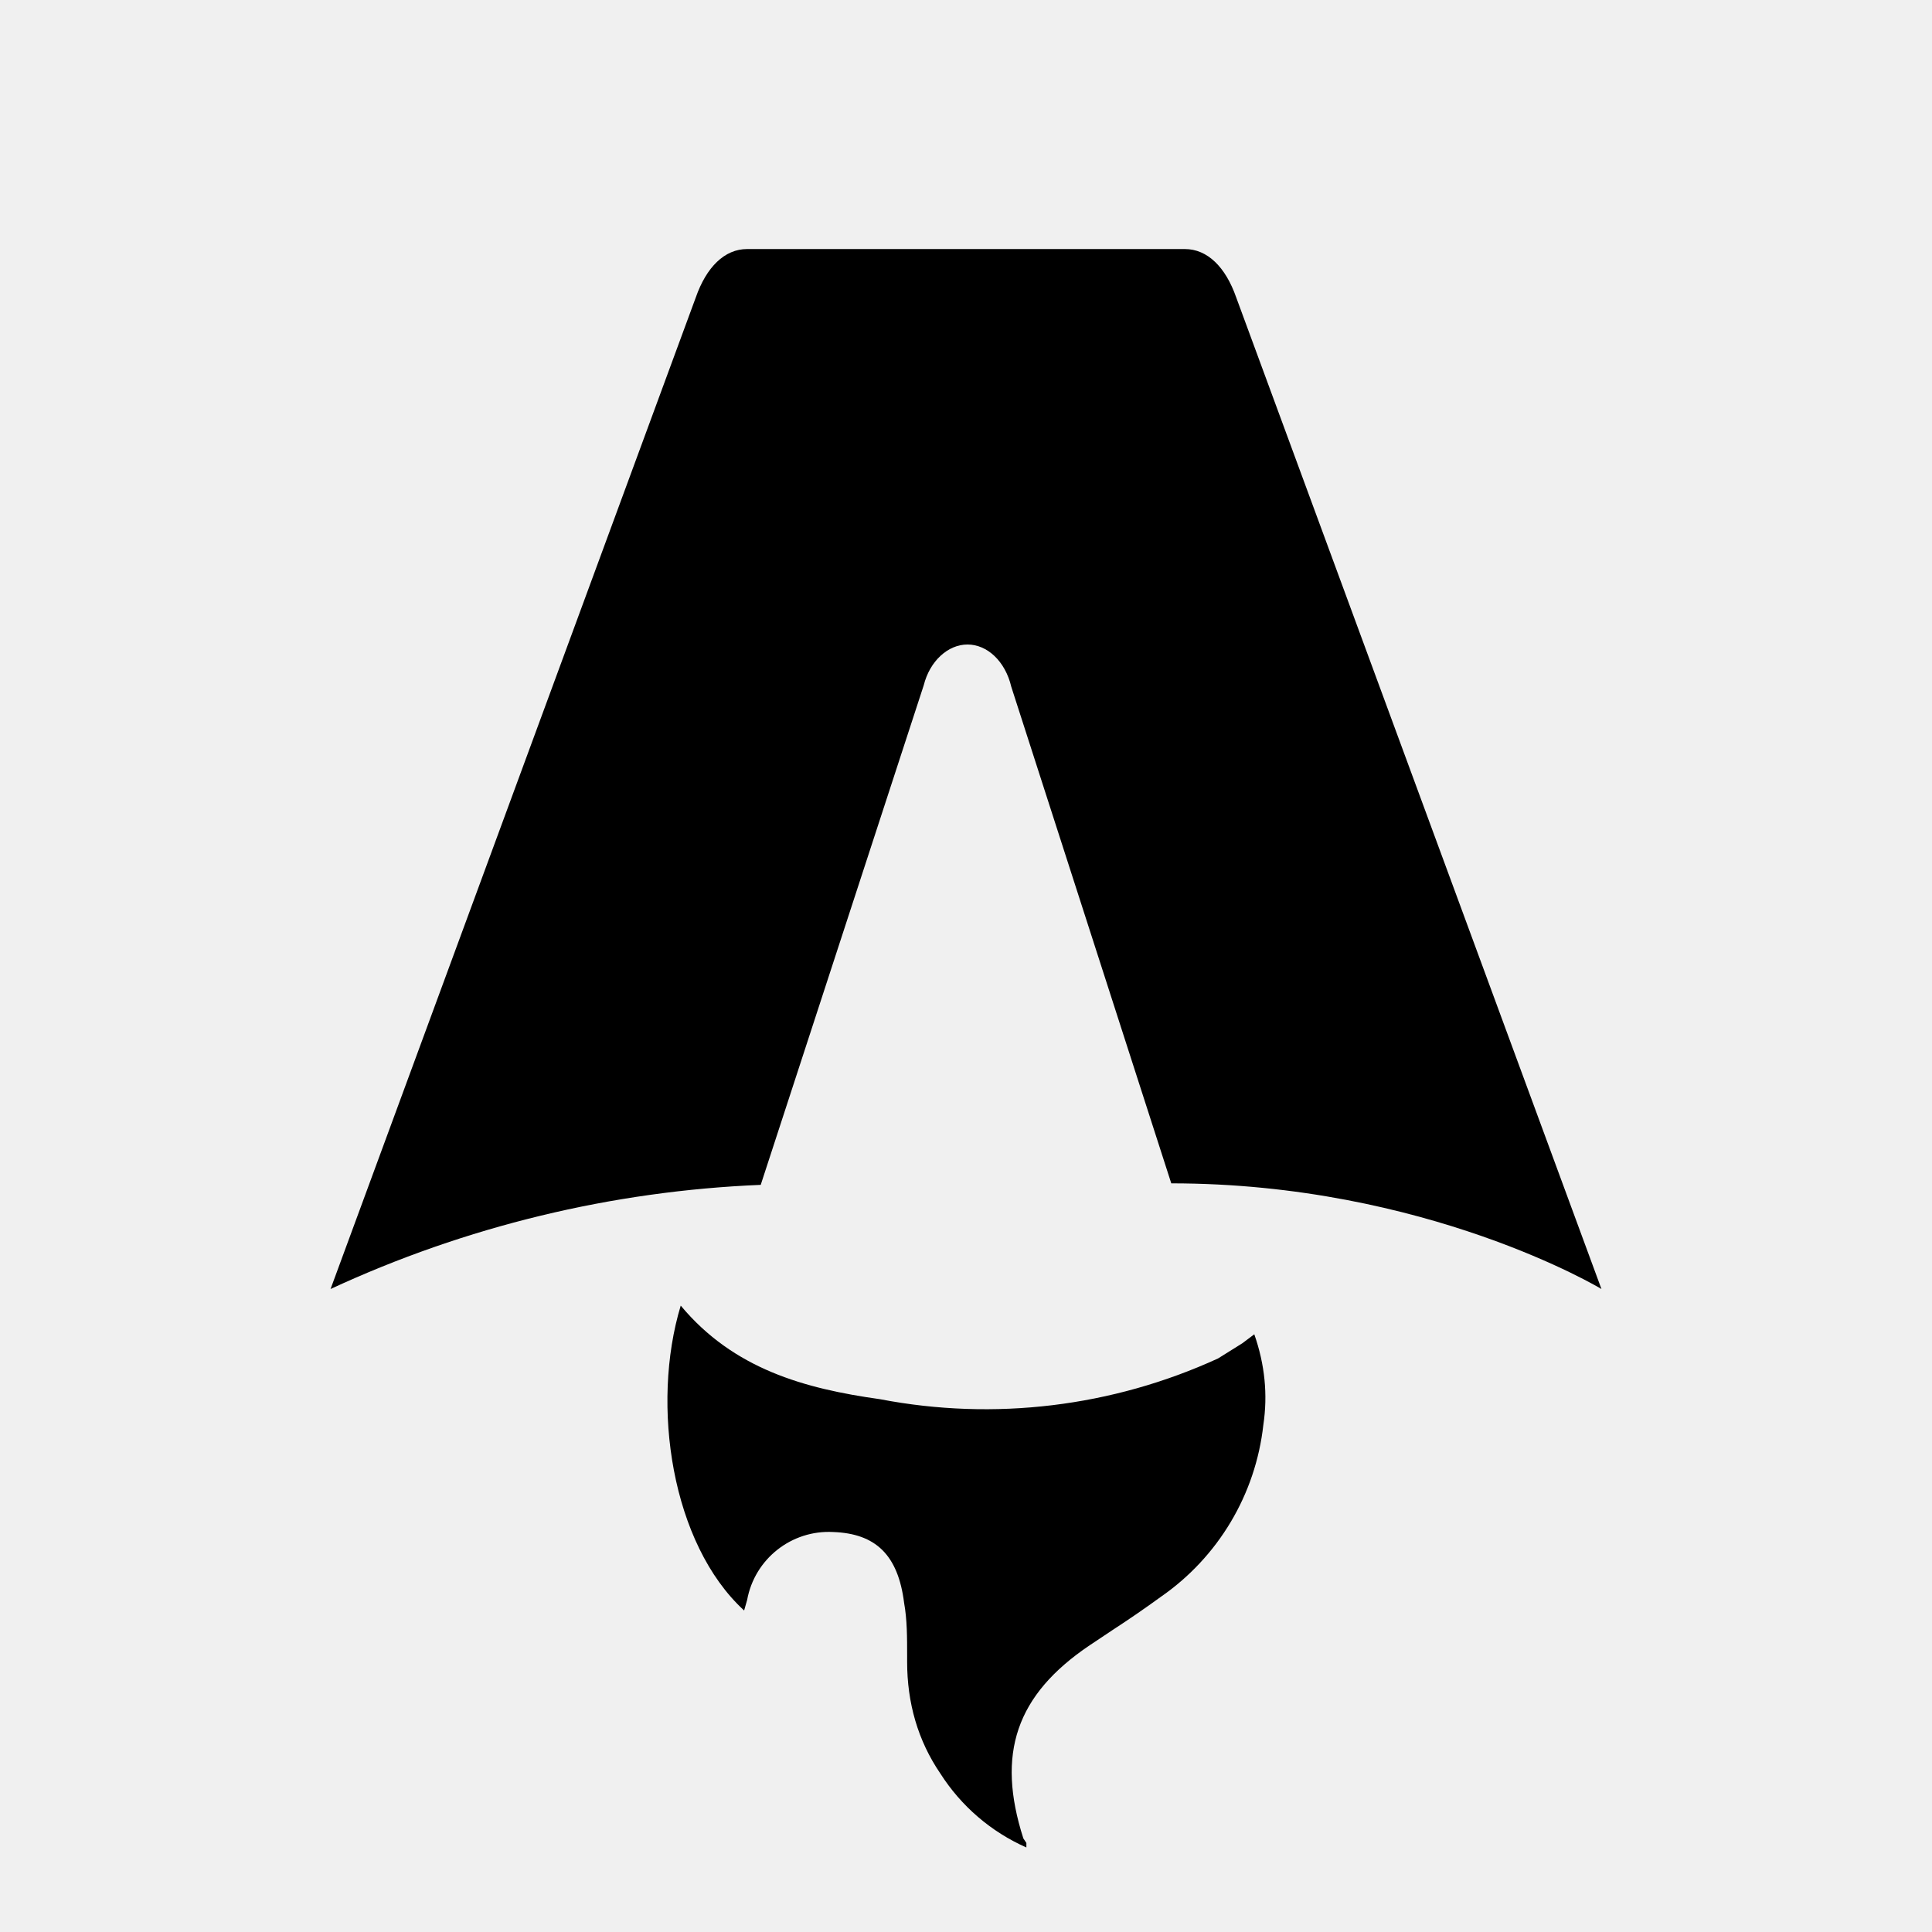
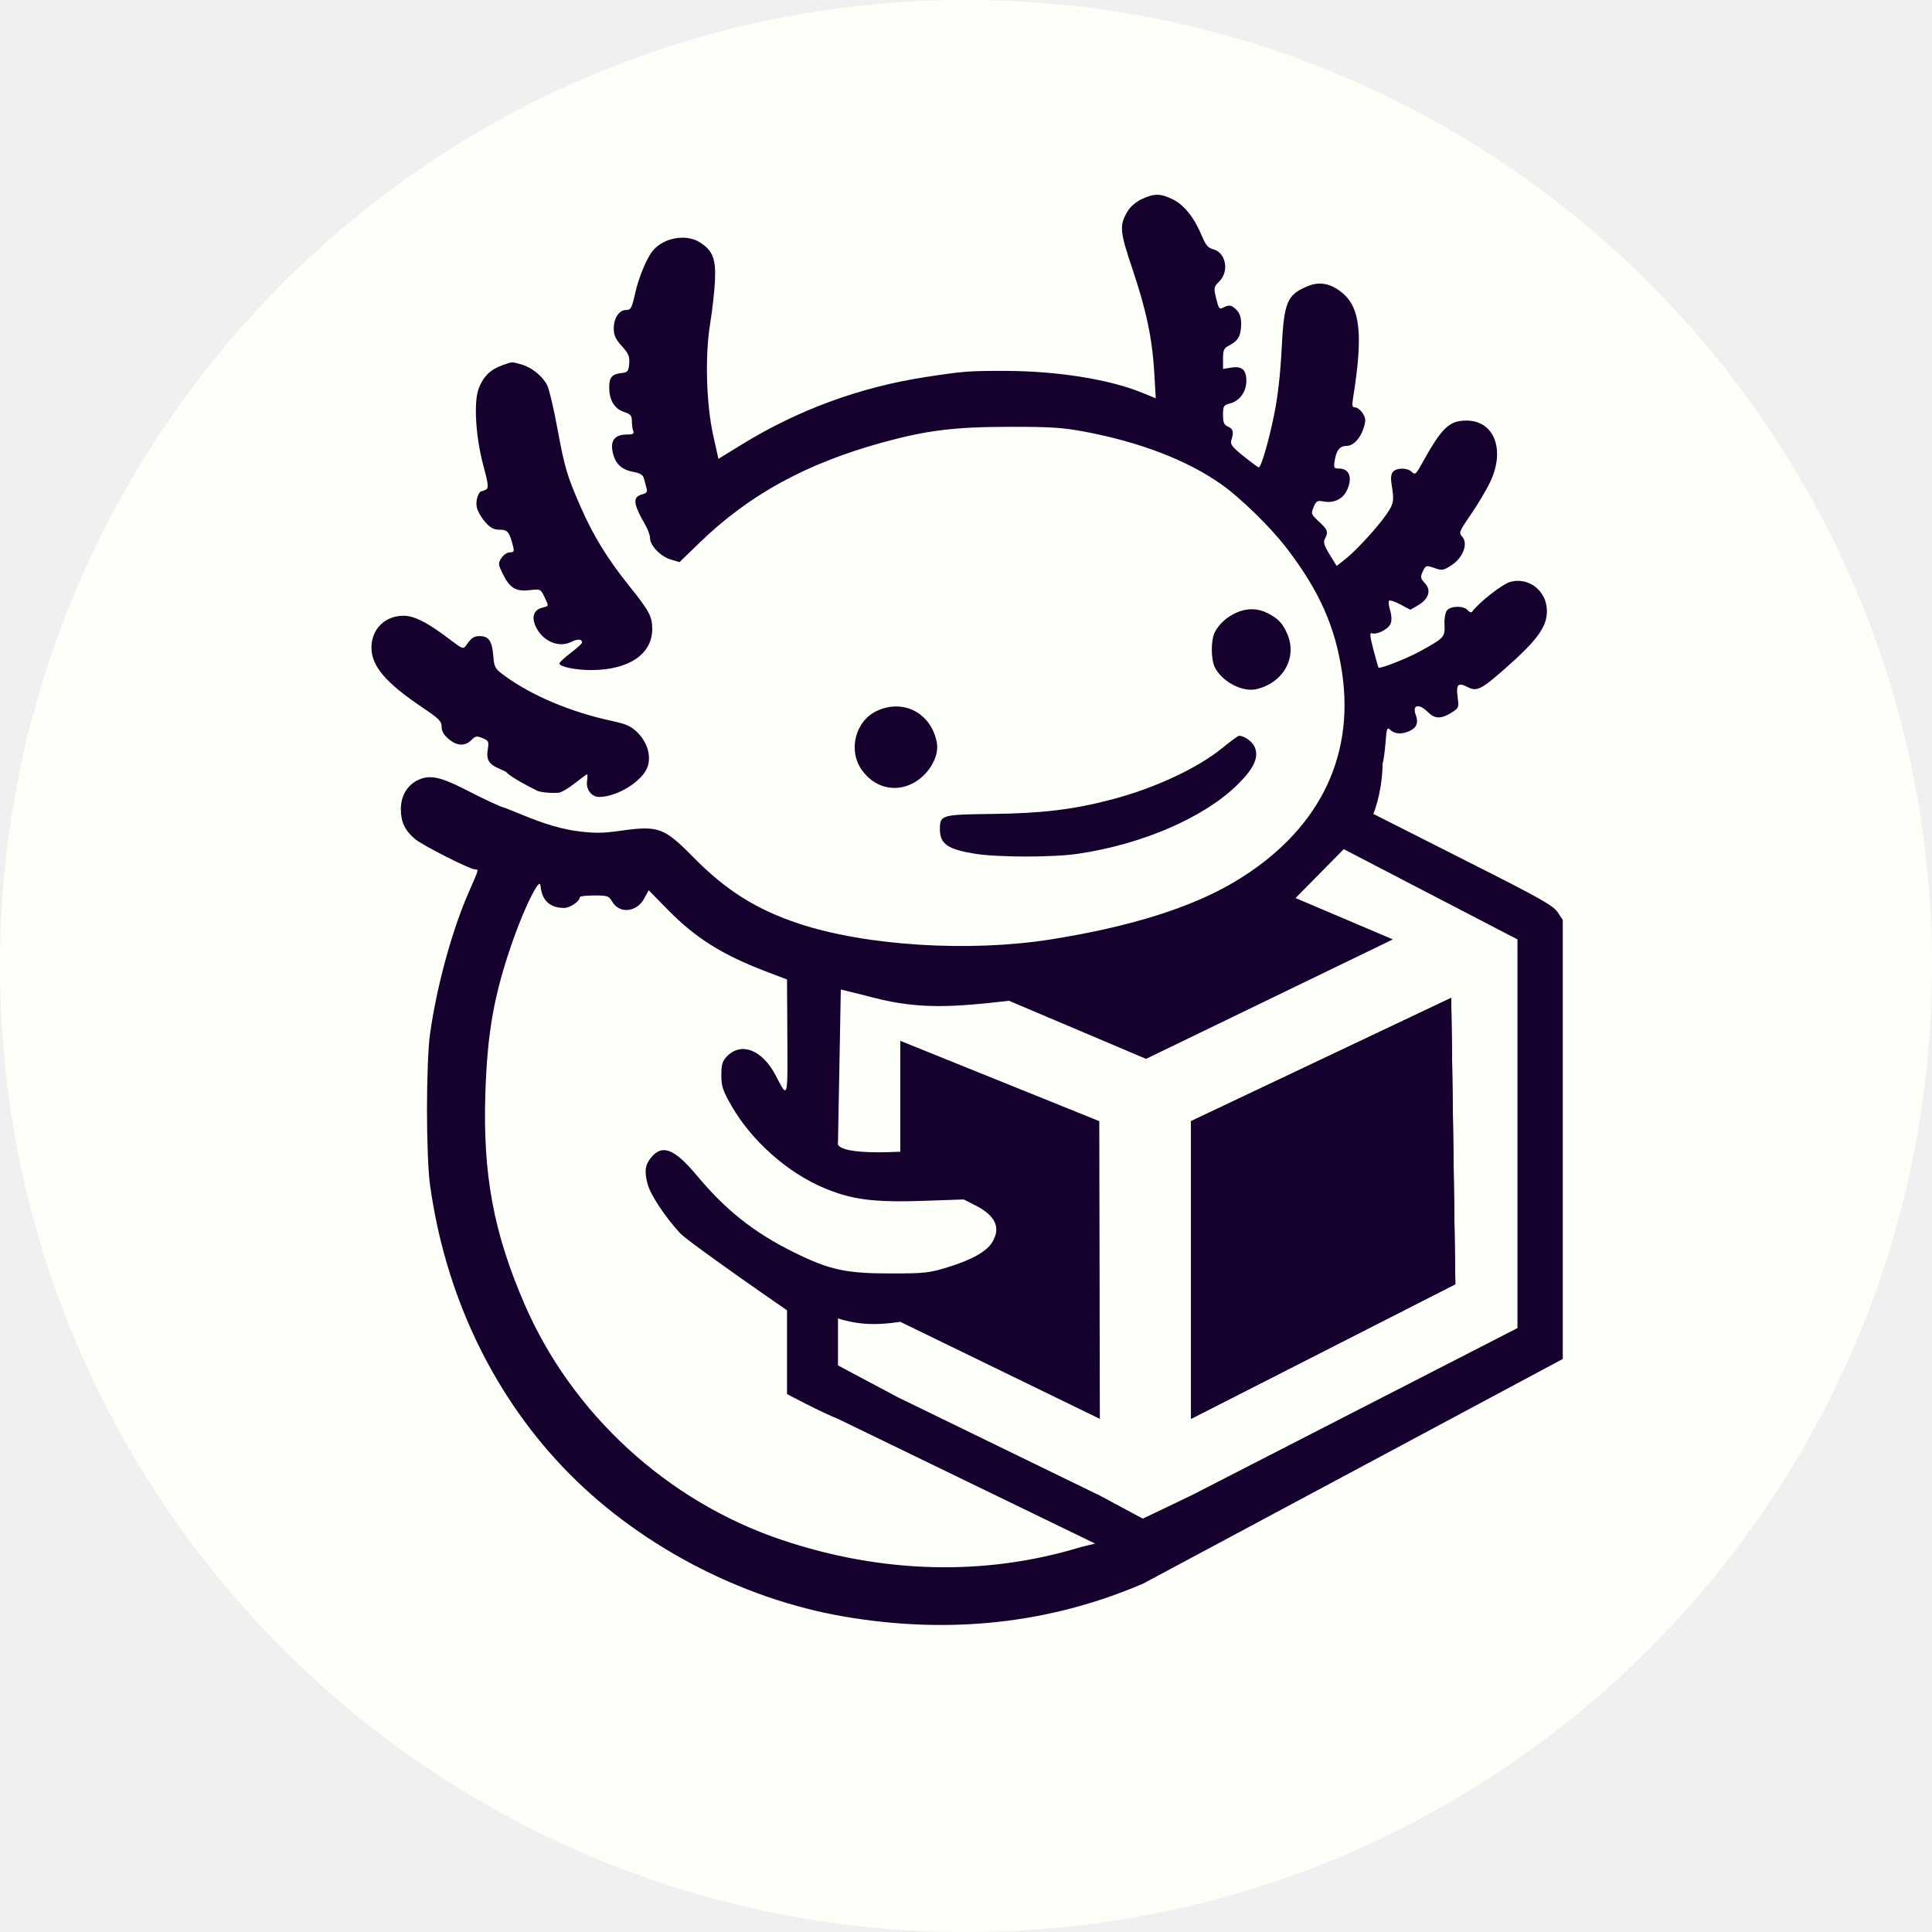
- <svg xmlns="http://www.w3.org/2000/svg" fill="none" viewBox="0 0 128 128">
-   <path d="M50.4 78.5a75.1 75.1 0 0 0-28.5 6.9l24.2-65.7c.7-2 1.9-3.2 3.4-3.2h29c1.5 0 2.7 1.2 3.4 3.2l24.2 65.7s-11.6-7-28.5-7L67 45.5c-.4-1.7-1.6-2.8-2.9-2.8-1.3 0-2.5 1.1-2.9 2.7L50.4 78.5Zm-1.1 28.2Zm-4.2-20.2c-2 6.6-.6 15.8 4.2 20.2a17.5 17.5 0 0 1 .2-.7 5.5 5.5 0 0 1 5.7-4.5c2.8.1 4.3 1.5 4.7 4.7.2 1.1.2 2.3.2 3.5v.4c0 2.7.7 5.2 2.2 7.4a13 13 0 0 0 5.7 4.9v-.3l-.2-.3c-1.8-5.6-.5-9.5 4.4-12.8l1.5-1a73 73 0 0 0 3.2-2.2 16 16 0 0 0 6.8-11.4c.3-2 .1-4-.6-6l-.8.6-1.6 1a37 37 0 0 1-22.4 2.7c-5-.7-9.7-2-13.2-6.2Z" />
-   <style>
-         path { fill: #000; }
-         @media (prefers-color-scheme: dark) {
-             path { fill: #FFF; }
-         }
-     </style>
+ <svg xmlns="http://www.w3.org/2000/svg" width="512" height="512" viewBox="0 0 512 512" fill="none">
+   <rect width="512" height="512" rx="256" fill="#FDFFF9" />
+   <path d="M141.972 209.346C142.536 209.887 145.546 210.256 148.016 210.086C148.716 210.038 150.645 208.918 152.304 207.598C153.963 206.277 155.436 205.197 155.58 205.197C155.723 205.197 155.72 206.018 155.573 207.021C155.255 209.182 156.781 211.199 158.733 211.199C163.601 211.199 170.379 206.961 171.645 203.125C172.59 200.261 171.527 196.706 168.955 194.135C167.29 192.469 166.03 191.897 162.227 191.077C151.289 188.718 140.989 184.388 133.768 179.114C131.148 177.2 130.98 176.905 130.721 173.772C130.397 169.872 129.519 168.582 127.187 168.582C125.532 168.582 124.989 168.953 123.465 171.121C122.797 172.07 122.457 171.946 119.481 169.665C113.475 165.061 109.836 163.18 106.935 163.18C101.98 163.18 98.406 166.77 98.439 171.715C98.471 176.567 102.315 181.039 112.081 187.584C116.327 190.429 117.033 191.143 117.033 192.594C117.033 193.746 117.622 194.782 118.88 195.84C121.113 197.719 123.205 197.824 124.887 196.142C125.985 195.044 126.354 194.979 127.884 195.613C129.497 196.281 129.601 196.511 129.257 198.662C128.821 201.39 129.582 202.582 132.554 203.824C133.662 204.288 134.473 204.735 134.354 204.817C135.795 206.171 140.033 208.4 141.972 209.346Z" fill="#15002E" />
+   <path fill-rule="evenodd" clip-rule="evenodd" d="M126.862 102.967C128.075 99.791 129.946 97.93 133.032 96.83C133.214 96.765 133.382 96.705 133.539 96.648C134.647 96.25 135.18 96.058 135.718 96.045C136.218 96.032 136.722 96.174 137.695 96.447L137.696 96.448C137.844 96.489 138.002 96.533 138.172 96.581C140.863 97.328 143.753 99.653 145.008 102.082C145.516 103.063 146.72 108.151 147.686 113.389C149.647 124.024 150.271 126.124 153.968 134.539C157.244 141.995 161.073 148.22 166.644 155.15C172.027 161.848 172.846 163.366 172.851 166.662C172.861 173.368 166.629 177.566 156.648 177.576C152.547 177.579 148.245 176.681 148.245 175.822C148.245 175.543 149.595 174.284 151.246 173.025C152.897 171.767 154.247 170.538 154.247 170.296C154.247 169.314 153.091 169.252 151.314 170.14C147.951 171.817 143.53 169.773 141.856 165.767C140.839 163.333 141.543 161.578 143.761 161.021C143.851 160.999 143.936 160.978 144.017 160.958C144.624 160.808 144.971 160.723 145.091 160.51C145.251 160.225 145.005 159.713 144.432 158.516C144.375 158.397 144.314 158.271 144.251 158.138C143.279 156.099 143.199 156.063 140.368 156.398C136.724 156.83 135.051 155.819 133.248 152.093C132 149.516 131.978 149.257 132.893 147.861C133.429 147.043 134.431 146.374 135.118 146.374C136.148 146.374 136.304 146.112 136 144.9C135.015 140.974 134.538 140.371 132.416 140.371C130.829 140.371 129.952 139.905 128.557 138.315C127.564 137.184 126.572 135.445 126.354 134.449C125.977 132.732 126.783 130.178 127.708 130.158C127.944 130.153 128.482 129.93 128.904 129.663C129.509 129.279 129.347 127.984 128.133 123.519C126.058 115.886 125.483 106.579 126.862 102.967ZM321.956 167.502C323.096 165.311 325.193 163.432 327.719 162.336C330.573 161.099 333.332 161.159 335.992 162.517C338.743 163.92 340.006 165.284 341.197 168.135C343.798 174.359 340.023 180.992 332.945 182.634C329.292 183.482 323.932 180.696 321.991 176.944C320.875 174.787 320.856 169.616 321.956 167.502ZM228.397 204.062C224.661 198.792 226.686 190.981 232.467 188.356C239.505 185.162 246.709 188.965 248.254 196.692C249.011 200.477 246.087 205.452 241.83 207.624C237.026 210.075 231.648 208.649 228.397 204.062ZM294.805 211.821C306.071 208.851 317.438 203.541 323.939 198.213C326.1 196.442 328.091 194.993 328.363 194.993C329.786 194.993 331.918 196.549 332.534 198.037C333.654 200.738 332.306 203.648 327.946 207.944C319.1 216.661 302.745 223.744 285.642 226.266C279.052 227.238 264.466 227.23 258.388 226.252C251.147 225.086 249.084 223.646 249.084 219.757C249.084 215.954 249.392 215.866 263.237 215.697C276.299 215.537 284.554 214.523 294.805 211.821Z" fill="#15002E" />
+   <path d="M384.582 264.443L315.628 297.116V376.015L385.682 340.333L384.582 264.443Z" fill="#15002E" />
+   <path fill-rule="evenodd" clip-rule="evenodd" d="M315.628 297.116V376.015L385.682 340.333L384.582 264.443L315.628 297.116Z" fill="#15002E" />
+   <path fill-rule="evenodd" clip-rule="evenodd" d="M298.918 55.854C299.617 54.707 301.202 53.381 302.668 52.716C305.949 51.226 307.532 51.248 310.795 52.828C313.793 54.279 316.525 57.708 318.494 62.492C319.514 64.969 320.141 65.703 321.545 66.067C324.866 66.927 325.805 71.89 323.149 74.546C321.644 76.052 321.612 76.225 322.306 79.12C322.942 81.769 323.16 82.059 324.132 81.539C325.721 80.688 326.364 80.798 327.715 82.149C328.522 82.956 328.916 84.149 328.916 85.79C328.916 88.864 328.154 90.294 325.896 91.461C324.321 92.276 324.114 92.697 324.114 95.076V97.769L326.393 97.404C329.2 96.956 330.378 98.099 330.291 101.189C330.213 103.911 328.45 106.269 326.019 106.899C324.256 107.356 324.114 107.583 324.114 109.934C324.114 111.992 324.371 112.59 325.464 113.075C326.835 113.683 327.013 114.462 326.296 116.711C325.971 117.73 326.578 118.508 329.578 120.913C331.602 122.537 333.403 123.865 333.581 123.865C334.204 123.865 336.162 117.191 337.635 110.038C338.611 105.3 339.301 99.296 339.639 92.611C340.276 79.969 341.03 78.145 346.571 75.829C349.75 74.501 352.821 75.128 355.856 77.726C360.518 81.717 361.23 88.945 358.584 105.408C358.244 107.519 358.34 107.959 359.137 107.959C359.667 107.959 360.55 108.646 361.101 109.486C361.934 110.758 361.989 111.391 361.43 113.259C360.573 116.119 358.675 118.163 356.876 118.163C355.088 118.163 354.158 119.295 353.718 122.011C353.397 123.988 353.488 124.165 354.827 124.165C357.709 124.165 358.567 126.801 356.798 130.223C355.697 132.351 353.362 133.384 350.758 132.896C349.086 132.582 348.795 132.746 348.116 134.386C347.388 136.144 347.453 136.321 349.538 138.231C351.865 140.362 352.08 140.986 351.115 142.789C350.637 143.684 350.905 144.574 352.371 146.957L354.236 149.988L356.565 148.144C359.428 145.876 365.027 139.77 367.458 136.265C369.359 133.522 369.512 132.645 368.809 128.523C368.514 126.792 368.615 125.687 369.126 125.072C370.1 123.898 372.988 123.906 374.167 125.085C374.994 125.911 375.265 125.683 376.839 122.834C382.1 113.318 384.029 111.46 388.653 111.46C395.975 111.46 398.962 119.171 394.936 127.681C393.943 129.78 391.638 133.664 389.813 136.313C386.658 140.893 386.545 141.185 387.512 142.253C389.123 144.034 387.743 147.757 384.731 149.75C382.662 151.12 382.147 151.227 380.467 150.641C377.88 149.739 377.829 149.753 377.005 151.56C376.375 152.943 376.453 153.326 377.622 154.57C379.369 156.43 378.647 158.737 375.796 160.402L373.765 161.589L371.137 160.194C369.692 159.428 368.334 158.976 368.119 159.19C367.905 159.404 368.028 160.552 368.393 161.74C368.792 163.039 368.852 164.438 368.544 165.248C367.991 166.701 364.854 168.312 363.551 167.812C362.937 167.577 363.029 168.574 363.946 172.095C364.603 174.62 365.222 176.792 365.321 176.922C365.64 177.339 372.93 174.474 376.334 172.594C382.76 169.044 382.948 168.842 382.807 165.607C382.733 163.898 383.01 162.315 383.483 161.745C384.503 160.515 387.953 160.492 388.962 161.708C389.387 162.219 389.893 162.422 390.087 162.158C391.976 159.602 398.155 154.766 400.255 154.201C405.216 152.865 409.947 156.643 409.947 161.94C409.947 166.197 407.337 169.748 398.543 177.456C392.469 182.78 391.329 183.324 388.887 182.061C386.411 180.78 385.841 181.368 386.288 184.744C386.658 187.528 386.608 187.649 384.582 188.901C381.857 190.585 380.22 190.53 378.38 188.69C376.029 186.339 374.175 186.769 375.187 189.432C375.958 191.459 375.434 192.863 373.593 193.701C371.517 194.647 369.72 194.568 368.516 193.478C367.58 192.632 367.481 192.887 367.167 196.93C366.981 199.331 366.63 201.798 366.389 202.413C366.389 208.349 364.76 213.742 363.946 215.697L372.619 220.079L392.031 229.895C408.284 238.112 411.663 240.042 412.796 241.75L414.149 243.789V300.793V360.141L302.858 419.716C278.172 430.261 251.775 433.174 223.863 428.434C195.992 423.7 168.234 408.943 149.02 388.645C130.107 368.664 117.886 342.605 113.937 313.839C113.477 310.492 113.154 302.313 113.154 294.032C113.154 285.75 113.477 277.571 113.937 274.224C115.674 261.568 119.768 246.562 124.281 236.306L124.471 235.875C126.275 231.775 126.728 230.748 126.454 230.489C126.362 230.403 126.189 230.402 125.959 230.402C125.935 230.402 125.911 230.401 125.886 230.401C124.52 230.391 111.967 224.03 109.958 222.329C107.301 220.08 106.229 217.815 106.229 214.451C106.229 210.919 107.912 208.076 110.816 206.697C113.731 205.313 116.523 205.826 122.53 208.846L127.348 211.268C128.867 212.032 131.451 213.197 132.554 213.683C133.749 214.042 135.299 214.677 137.112 215.42C141.363 217.163 147.066 219.5 153.07 220.27C157.582 220.849 159.772 220.829 164.408 220.17C174.458 218.739 175.966 219.281 183.659 227.097C192.39 235.967 200.444 241.039 211.748 244.784C229.51 250.669 256.881 252.378 278.496 248.951C299.541 245.615 315.893 240.47 327.381 233.572C349.085 220.537 359.022 201.164 355.684 178.398C353.886 166.146 349.669 156.631 341.026 145.337C336.678 139.655 328.782 131.948 323.513 128.246C314.575 121.964 302.164 117.188 287.605 114.427C281.715 113.311 278.536 113.1 267.692 113.11C252.979 113.123 245.596 114.029 233.868 117.259C213.555 122.853 198.473 131.125 185.32 143.886L180.078 148.971L177.711 148.262C175.047 147.464 172.254 144.549 172.254 142.567C172.254 141.844 171.709 140.312 171.042 139.161C167.749 133.477 167.57 131.663 170.238 130.993C171.223 130.746 171.597 130.312 171.401 129.648C171.241 129.108 170.944 127.966 170.741 127.109C170.436 125.828 169.88 125.454 167.618 125.008C164.467 124.387 162.811 122.62 162.273 119.304C161.832 116.588 163.136 115.162 166.059 115.162C167.748 115.162 168.107 114.968 167.817 114.212C167.616 113.69 167.452 112.495 167.452 111.558C167.452 110.139 167.097 109.736 165.341 109.156C162.832 108.328 161.45 106.02 161.45 102.66C161.45 99.984 162.175 99.149 164.751 98.858C166.361 98.677 166.572 98.413 166.741 96.37C166.898 94.454 166.582 93.7 164.79 91.716C163.134 89.883 162.651 88.837 162.651 87.083C162.651 84.279 164.065 82.149 165.925 82.149C167.182 82.149 167.436 81.685 168.302 77.797C169.243 73.58 171.356 68.465 172.982 66.469C175.783 63.031 181.673 61.918 185.315 64.139C188.842 66.289 189.754 68.525 189.476 74.346C189.342 77.152 188.767 82.284 188.198 85.75C186.793 94.301 187.154 107.097 189.036 115.53L190.392 121.6L196.779 117.678C211.553 108.607 227.987 102.584 245.183 99.94C255.345 98.378 256.603 98.28 266.345 98.292C280.04 98.309 293.867 100.5 302.559 104.032L306.29 105.548L305.897 98.8C305.367 89.699 303.799 82.268 300.07 71.171C296.697 61.132 296.587 59.675 298.918 55.854ZM303.719 280.61L267.404 265.22C253.387 266.804 244.015 267.625 231.695 264.443C229.192 263.796 226.316 263.053 222.824 262.229L222.074 302.818C222.074 302.818 220.299 306.118 238.593 305.218V275.831L291.319 297.116L291.472 376.015L238.591 350.297L238.593 350.297L238.467 350.237L238.465 350.316C232.522 351.197 227.748 351.185 222.074 349.397V361.846L238.04 370.345L291.472 396.343L302.858 402.457L315.628 396.343L402.144 351.957V248.951L356.106 225.034L343.334 237.993L369.126 248.951L303.719 280.61ZM135.791 249.614C138.094 243.012 141.013 236.47 142.463 234.659C143.021 233.963 143.174 234.071 143.318 235.26C143.738 238.74 145.89 240.611 149.474 240.611C151.086 240.611 153.647 238.862 153.647 237.76C153.647 237.512 155.369 237.309 157.474 237.309C161.006 237.309 161.372 237.435 162.235 238.938C164.131 242.242 168.744 241.789 170.728 238.105L171.903 235.923L177.03 241.144C184.308 248.553 191.423 253.029 202.866 257.399L208.569 259.576L208.655 274.832L208.661 275.831V275.831C208.715 285.167 208.736 288.82 208.071 288.949C207.644 289.032 206.934 287.659 205.768 285.404L205.573 285.028C202.021 278.167 196.356 275.994 192.56 280.035C191.435 281.233 191.162 282.189 191.162 284.933C191.162 287.87 191.533 288.99 193.843 293.027C199.184 302.363 208.757 310.831 218.6 314.929C219.78 315.421 220.926 315.852 222.074 316.227C227.923 318.142 233.813 318.612 244.457 318.243L246.083 318.187L255.387 317.864L258.479 319.433C263.828 322.148 265.298 325.355 262.955 329.199C261.439 331.685 257.551 333.867 251.112 335.845C246.221 337.348 244.97 337.482 235.879 337.476C224.059 337.47 219.778 336.525 210.291 331.825C199.817 326.637 192.398 320.764 184.743 311.599C178.778 304.458 175.572 303.159 172.608 306.683C170.937 308.669 170.706 310.462 171.673 313.945C172.439 316.703 176.269 322.485 180.122 326.7C181.136 327.811 185.353 330.853 190.241 334.379C198.456 340.306 208.569 347.236 208.569 347.236V369.444C208.569 369.444 217.585 374.246 222.074 376.015L290.213 409.06L286.258 410.042C261.003 417.731 233.712 417.044 207.042 408.047C176.8 397.846 151.537 374.642 138.959 345.512C130.791 326.594 127.954 311.327 128.621 289.887C129.127 273.653 130.922 263.569 135.791 249.614Z" fill="#15002E" />
</svg>
